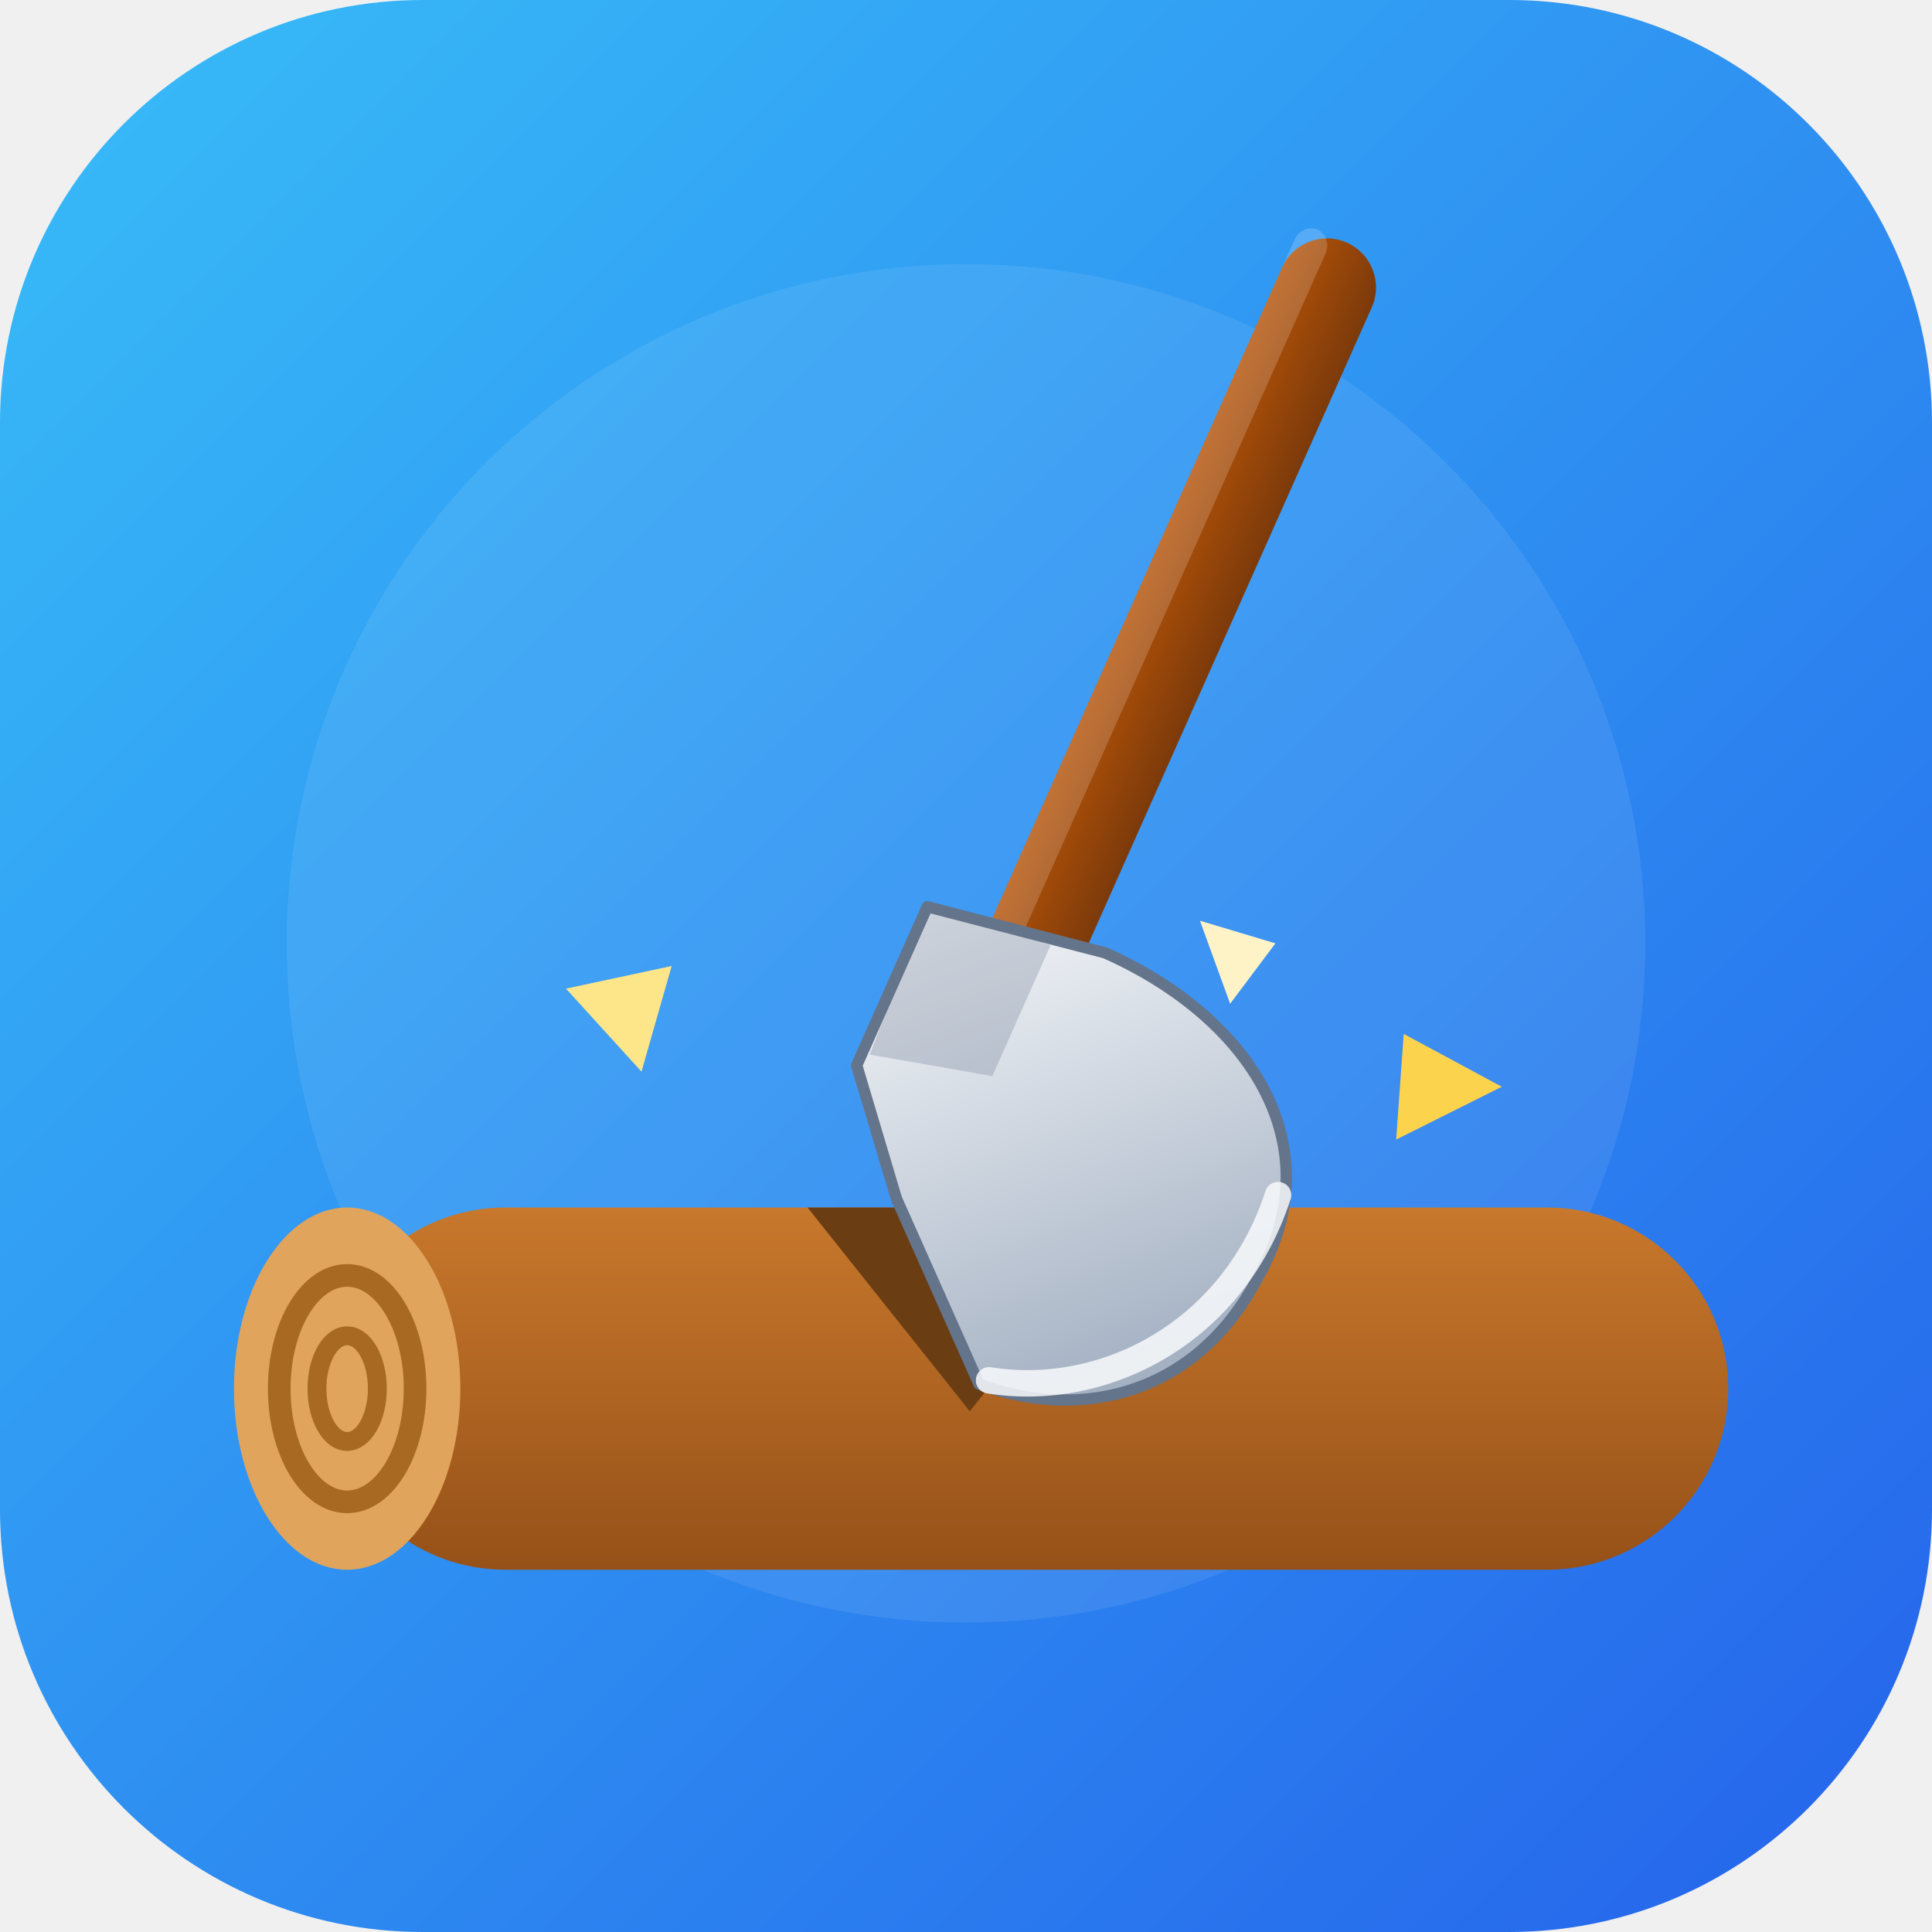
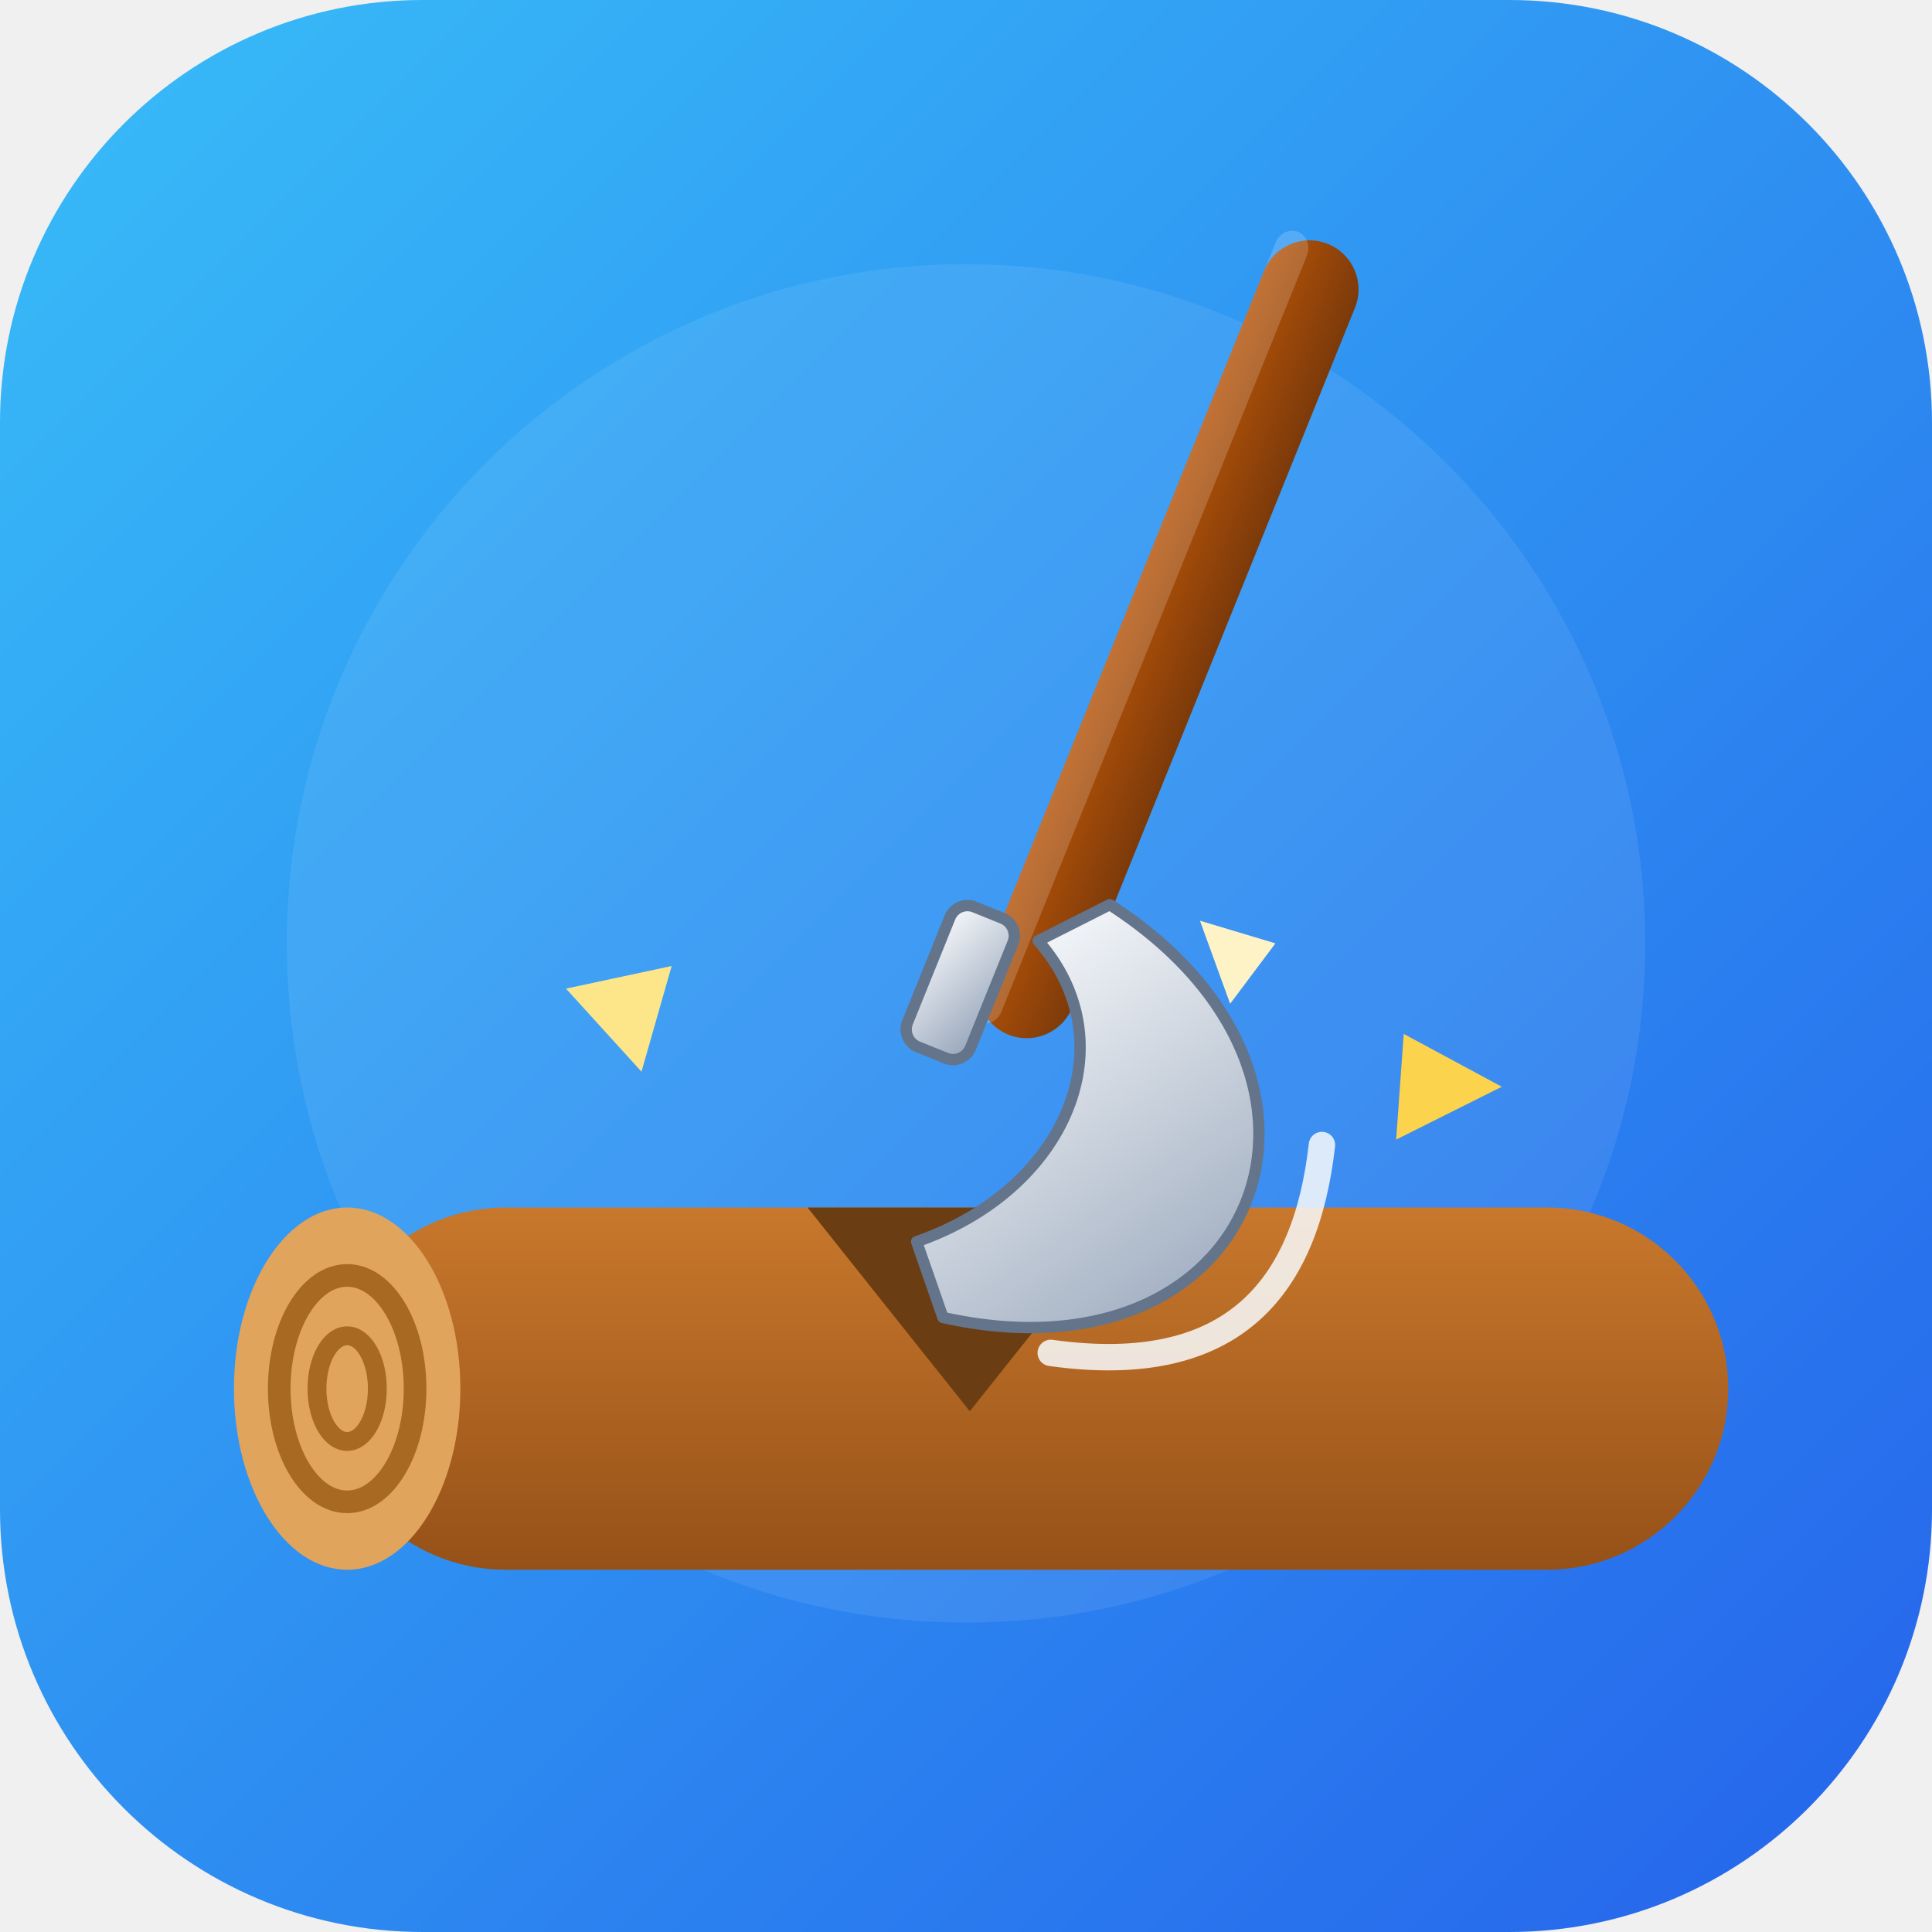
<svg xmlns="http://www.w3.org/2000/svg" viewBox="0 0 512 512">
  <defs>
    <linearGradient id="bg" x1="0" y1="0" x2="1" y2="1">
      <stop offset="0" stop-color="#38bdf8" />
      <stop offset="1" stop-color="#2563eb" />
    </linearGradient>
    <linearGradient id="wood" x1="0" y1="0" x2="0" y2="1">
      <stop offset="0" stop-color="#c8782c" />
      <stop offset="1" stop-color="#965118" />
    </linearGradient>
    <linearGradient id="steel" x1="0" y1="0" x2="1" y2="1">
      <stop offset="0" stop-color="#f8fafc" />
      <stop offset="1" stop-color="#94a3b8" />
    </linearGradient>
    <linearGradient id="handle" x1="0" y1="0" x2="1" y2="0">
      <stop offset="0" stop-color="#b45309" />
      <stop offset="1" stop-color="#7c3a0a" />
    </linearGradient>
  </defs>
  <rect width="512" height="512" rx="112" fill="url(#bg)" />
  <circle cx="256" cy="250" r="180" fill="#ffffff" opacity="0.08" />
  <g>
    <rect x="86" y="320" width="372" height="96" rx="48" fill="url(#wood)" />
    <ellipse cx="92" cy="368" rx="30" ry="48" fill="#e0a45c" />
    <ellipse cx="92" cy="368" rx="18" ry="30" fill="none" stroke="#a86a22" stroke-width="6" />
    <ellipse cx="92" cy="368" rx="8" ry="14" fill="none" stroke="#a86a22" stroke-width="5" />
    <path d="M214 320 L300 320 L257 374 Z" fill="#6b3d12" />
  </g>
  <path d="M150 262 l28 -6 -8 28 z" fill="#fde68a" />
  <path d="M398 288 l-26 -14 -2 28 z" fill="#fcd34d" />
  <path d="M318 244 l20 6 -12 16 z" fill="#fef3c7" />
-   <g transform="translate(252,300) rotate(24)">
-     <rect x="-13" y="-258" width="26" height="232" rx="13" fill="url(#handle)" />
-     <rect x="-13" y="-258" width="9" height="232" rx="5" fill="#ffffff" opacity="0.18" />
-     <path d="M-30 -52 L18 -60 C60 -60 94 -38 90 2 C88 36 64 56 34 58 L-6 22 L-30 -6 Z" fill="url(#steel)" stroke="#64748b" stroke-width="3" stroke-linejoin="round" />
-     <path d="M-30 -52 L4 -56 4 -18 -28 -10 Z" fill="#64748b" opacity="0.28" />
-     <path d="M86 -20 C90 18 66 48 36 56" fill="none" stroke="#f8fafc" stroke-width="7" opacity="0.85" stroke-linecap="round" />
+   <g transform="translate(256,302) rotate(22)">
+     <rect x="-13" y="-256" width="26" height="226" rx="13" fill="url(#handle)" />
+     <rect x="-13" y="-256" width="9" height="226" rx="5" fill="#ffffff" opacity="0.18" />
+     <rect x="-26" y="-58" width="18" height="40" rx="5" fill="url(#steel)" stroke="#64748b" stroke-width="3" />
+     <path d="M12 -72 C96 -56 96 32 12 46 L-2 30 C30 2 30 -40 -2 -56 Z" fill="url(#steel)" stroke="#64748b" stroke-width="3" stroke-linejoin="round" />
+     <path d="M88 -34 C98 2 90 32 42 44" fill="none" stroke="#f8fafc" stroke-width="7" opacity="0.85" stroke-linecap="round" />
  </g>
</svg>
